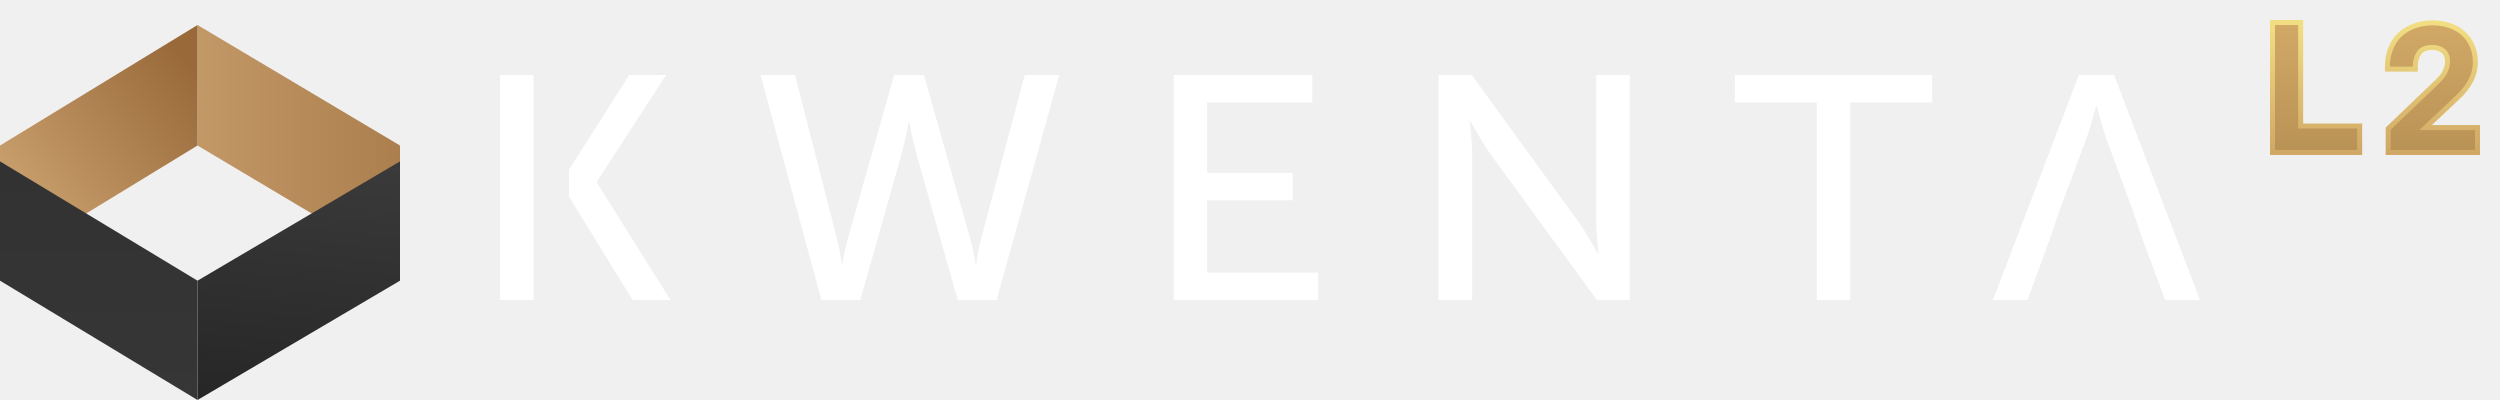
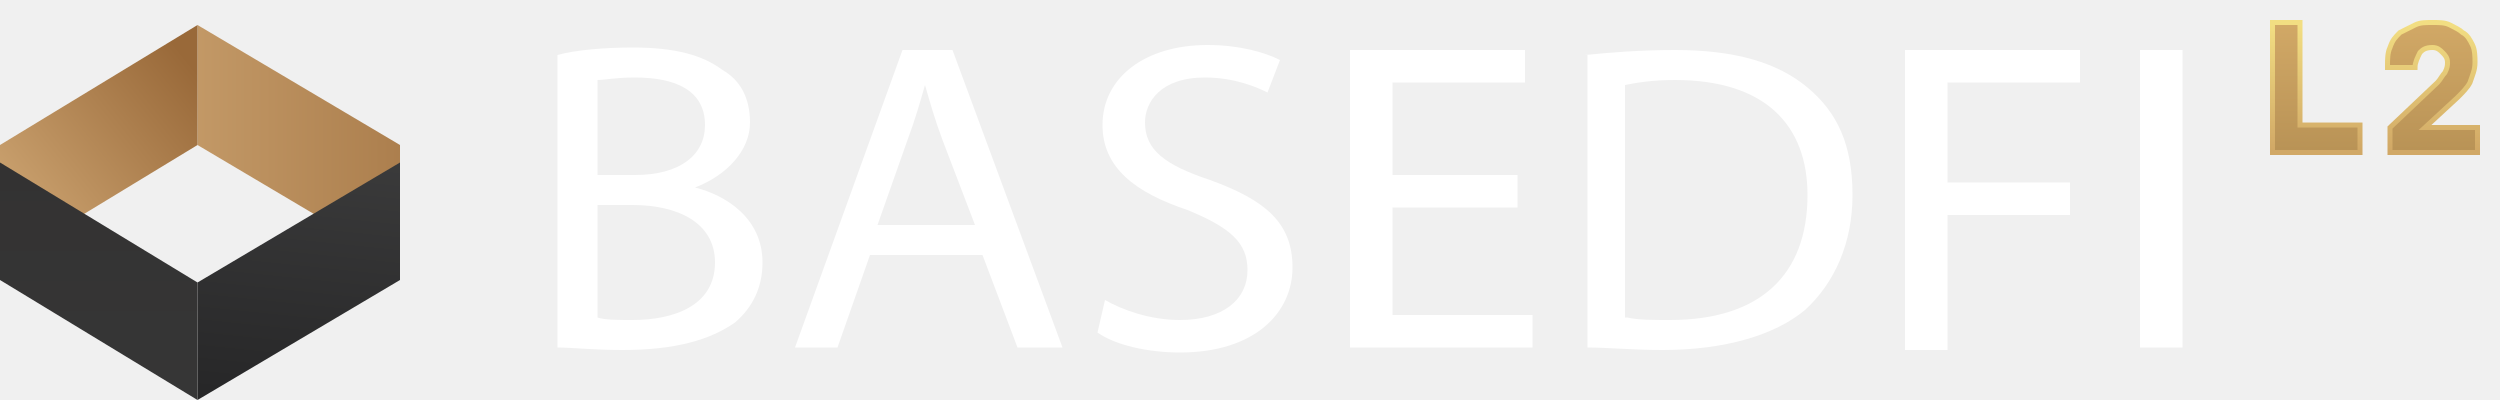
- <svg xmlns="http://www.w3.org/2000/svg" width="100" height="16" viewBox="0 0 100 16" fill="none">
-   <path d="M7.9 1L16 5.821V10.643L7.9 5.821V1Z" fill="url(#paint0_linear)" />
-   <path d="M7.9 16L16 11.227V6.455L7.9 11.227V16Z" fill="url(#paint1_linear)" />
-   <path d="M7.9 1L0 5.821V10.643L7.9 5.821V1Z" fill="url(#paint2_linear)" />
-   <path d="M7.9 16L0 11.227V6.455L7.9 11.227V16Z" fill="url(#paint3_linear)" />
-   <path fill-rule="evenodd" clip-rule="evenodd" d="M20 12H21.34V7.87H21.34V6.786H21.34V3H20V12ZM22.761 7.87H22.76V6.786H22.761L25.169 3H26.644L23.87 7.271V7.296L26.82 12H25.305L22.761 7.87ZM35.765 3L33.898 9.603C33.763 10.101 33.695 10.559 33.695 10.559H33.668C33.668 10.559 33.614 10.088 33.492 9.603L31.8 3H30.42L32.856 12H34.412L36.063 6.161C36.225 5.588 36.347 4.887 36.347 4.887H36.374C36.374 4.887 36.496 5.588 36.658 6.161L38.309 12H39.865L42.369 3H40.989L39.229 9.603C39.094 10.088 39.053 10.559 39.053 10.559H39.026C39.026 10.559 38.959 10.101 38.824 9.603L36.956 3H35.765ZM52.724 12H46.946V3H52.494V4.096H48.285V6.914H51.709V8.01H48.285V10.904H52.724V12ZM57.545 12H58.884V6.161C58.884 5.652 58.789 4.848 58.789 4.848H58.817C58.817 4.848 59.263 5.664 59.615 6.161L63.877 12H65.19V3H63.85V8.851C63.85 9.348 63.945 10.152 63.945 10.152H63.918C63.918 10.152 63.472 9.336 63.12 8.851L58.871 3H57.545V12ZM74.011 12H72.671V4.096H69.396V3H77.285V4.096H74.011V12ZM86.606 12H88L84.563 3H83.156L79.719 12H81.099L82.032 9.451L82.032 9.451L82.398 8.367L82.398 8.367L83.467 5.511C83.629 5.052 83.846 4.237 83.846 4.237H83.873C83.873 4.237 84.076 5.052 84.238 5.511L85.294 8.367L85.294 8.367L85.657 9.444L86.606 12Z" fill="white" />
-   <path d="M92.026 1V0.9H91.926H91H90.9V1V6V6.1H91H94.287H94.387V6V5.14V5.04H94.287H92.026V1ZM95.558 5.117L95.527 5.146V5.189V6V6.1H95.627H99H99.1V6V5.203V5.103H99H97.02L98.322 3.88C98.322 3.88 98.322 3.88 98.322 3.88C98.52 3.694 98.685 3.487 98.814 3.256L98.815 3.256C98.947 3.015 99.014 2.759 99.014 2.488C99.014 2.246 98.971 2.025 98.883 1.827C98.796 1.631 98.676 1.464 98.521 1.327C98.367 1.191 98.185 1.088 97.977 1.018C97.769 0.948 97.546 0.914 97.306 0.914C97.038 0.914 96.791 0.956 96.568 1.04C96.346 1.12 96.155 1.235 95.996 1.386C95.836 1.538 95.713 1.724 95.627 1.943C95.54 2.159 95.498 2.4 95.498 2.664V2.764H95.598H96.51H96.61V2.664C96.61 2.437 96.665 2.254 96.77 2.11L96.771 2.108C96.865 1.975 97.029 1.897 97.292 1.897C97.488 1.897 97.635 1.95 97.741 2.047L97.741 2.047L97.743 2.049C97.845 2.138 97.902 2.271 97.902 2.467C97.902 2.572 97.876 2.695 97.817 2.837C97.762 2.966 97.655 3.11 97.488 3.269L97.488 3.269L95.558 5.117Z" fill="url(#paint4_linear)" stroke="url(#paint5_linear)" stroke-width="0.2" />
-   <defs>
-     <linearGradient id="paint0_linear" x1="22.907" y1="5.795" x2="2.933" y2="5.795" gradientUnits="userSpaceOnUse">
-       <stop stop-color="#996939" />
-       <stop offset="1" stop-color="#D0A875" />
-     </linearGradient>
-     <linearGradient id="paint1_linear" x1="11.95" y1="16" x2="13.841" y2="-2.266" gradientUnits="userSpaceOnUse">
-       <stop stop-color="#272728" />
-       <stop offset="1" stop-color="#4B4B4B" />
-     </linearGradient>
-     <linearGradient id="paint2_linear" x1="7.949" y1="2.977" x2="0.118" y2="9.235" gradientUnits="userSpaceOnUse">
-       <stop stop-color="#996939" />
-       <stop offset="1" stop-color="#D0A875" />
-     </linearGradient>
-     <linearGradient id="paint3_linear" x1="3.95" y1="16" x2="3.95" y2="6.455" gradientUnits="userSpaceOnUse">
-       <stop stop-color="#363636" />
-       <stop offset="1" stop-color="#333232" />
-     </linearGradient>
-     <linearGradient id="paint4_linear" x1="95" y1="1" x2="95" y2="6" gradientUnits="userSpaceOnUse">
-       <stop stop-color="#D1A866" />
-       <stop offset="1" stop-color="#B99356" />
-     </linearGradient>
-     <linearGradient id="paint5_linear" x1="95" y1="1" x2="95" y2="6" gradientUnits="userSpaceOnUse">
-       <stop stop-color="#F2DE82" />
-       <stop offset="1" stop-color="#D1A866" />
-     </linearGradient>
-   </defs>
+ <svg xmlns="http://www.w3.org/2000/svg" version="1.1" id="Layer_1" x="0px" y="0px" viewBox="0 0 100 16" style="enable-background:new 0 0 100 16;" xml:space="preserve">
+   <style type="text/css">
+ 	.st0{fill:url(#SVGID_1_);}
+ 	.st1{fill:url(#SVGID_00000109029477470938777950000013773328232857297570_);}
+ 	.st2{fill:url(#SVGID_00000183952955727142706190000012191621996771094679_);}
+ 	.st3{fill:url(#SVGID_00000137118751170927966530000000097293624658020514_);}
+ 	.st4{display:none;fill-rule:evenodd;clip-rule:evenodd;fill:#FFFFFF;}
+ 	
+ 		.st5{fill:url(#SVGID_00000128464617958031203150000014231359782299995026_);stroke:url(#SVGID_00000065035250157830419290000004505131774820707504_);stroke-width:0.2;}
+ 	.st6{fill:#FFFFFF;}
+ </style>
+   <linearGradient id="SVGID_1_" gradientUnits="userSpaceOnUse" x1="22.907" y1="12.178" x2="2.933" y2="12.178" gradientTransform="matrix(1 0 0 -1 0 18)">
+     <stop offset="0" style="stop-color:#996939" />
+     <stop offset="1" style="stop-color:#D0A875" />
+   </linearGradient>
+   <path class="st0" d="M7.9,1L16,5.8v4.8L7.9,5.8V1z" />
+   <linearGradient id="SVGID_00000172440227700797765630000003925705271275114904_" gradientUnits="userSpaceOnUse" x1="11.461" y1="2.051" x2="13.352" y2="20.317" gradientTransform="matrix(1 0 0 -1 0 18)">
+     <stop offset="0" style="stop-color:#272728" />
+     <stop offset="1" style="stop-color:#4B4B4B" />
+   </linearGradient>
+   <path style="fill:url(#SVGID_00000172440227700797765630000003925705271275114904_);" d="M7.9,16l8.1-4.8V6.5l-8.1,4.8V16z" />
+   <linearGradient id="SVGID_00000060744921751689075810000006668811045446899075_" gradientUnits="userSpaceOnUse" x1="7.778" y1="15.237" x2="-5.321456e-02" y2="8.979" gradientTransform="matrix(1 0 0 -1 0 18)">
+     <stop offset="0" style="stop-color:#996939" />
+     <stop offset="1" style="stop-color:#D0A875" />
+   </linearGradient>
+   <path style="fill:url(#SVGID_00000060744921751689075810000006668811045446899075_);" d="M7.9,1L0,5.8v4.8l7.9-4.8V1z" />
+   <linearGradient id="SVGID_00000164497662762788947260000005938194923383377294_" gradientUnits="userSpaceOnUse" x1="3.95" y1="2" x2="3.95" y2="11.545" gradientTransform="matrix(1 0 0 -1 0 18)">
+     <stop offset="0" style="stop-color:#363636" />
+     <stop offset="1" style="stop-color:#333232" />
+   </linearGradient>
+   <path style="fill:url(#SVGID_00000164497662762788947260000005938194923383377294_);" d="M7.9,16L0,11.2V6.5l7.9,4.8V16z" />
+   <path class="st4" d="M20,12h1.3V7.9h0V6.8h0V3H20V12z M22.8,7.9L22.8,7.9l0-1.1h0L25.2,3h1.5l-2.8,4.3v0l3,4.7h-1.5L22.8,7.9z   M35.8,3l-1.9,6.6c-0.1,0.5-0.2,1-0.2,1h0c0,0-0.1-0.5-0.2-1L31.8,3h-1.4l2.4,9h1.6l1.7-5.8c0.2-0.6,0.3-1.3,0.3-1.3h0  c0,0,0.1,0.7,0.3,1.3l1.7,5.8h1.6l2.5-9H41l-1.8,6.6c-0.1,0.5-0.2,1-0.2,1h0c0,0-0.1-0.5-0.2-1L37,3H35.8z M52.7,12h-5.8V3h5.5v1.1  h-4.2v2.8h3.4V8h-3.4v2.9h4.4V12z M57.5,12h1.3V6.2c0-0.5-0.1-1.3-0.1-1.3h0c0,0,0.4,0.8,0.8,1.3l4.3,5.8h1.3V3h-1.3v5.9  c0,0.5,0.1,1.3,0.1,1.3h0c0,0-0.4-0.8-0.8-1.3L58.9,3h-1.3V12z M74,12h-1.3V4.1h-3.3V3h7.9v1.1H74V12z M86.6,12H88l-3.4-9h-1.4  l-3.4,9h1.4L82,9.5h0l0.4-1.1v0l1.1-2.9c0.2-0.5,0.4-1.3,0.4-1.3h0c0,0,0.2,0.8,0.4,1.3l1.1,2.9l0,0l0.4,1.1L86.6,12z" />
+   <linearGradient id="SVGID_00000038392333983692338570000008751611280218989714_" gradientUnits="userSpaceOnUse" x1="95" y1="17" x2="95" y2="12" gradientTransform="matrix(1 0 0 -1 0 18)">
+     <stop offset="0" style="stop-color:#D1A866" />
+     <stop offset="1" style="stop-color:#B99356" />
+   </linearGradient>
+   <linearGradient id="SVGID_00000039129424298527739850000013445191682017383825_" gradientUnits="userSpaceOnUse" x1="95" y1="17" x2="95" y2="12" gradientTransform="matrix(1 0 0 -1 0 18)">
+     <stop offset="0" style="stop-color:#F2DE82" />
+     <stop offset="1" style="stop-color:#D1A866" />
+   </linearGradient>
+   <path style="fill:url(#SVGID_00000038392333983692338570000008751611280218989714_);stroke:url(#SVGID_00000039129424298527739850000013445191682017383825_);stroke-width:0.2;" d="  M92,1V0.9h-0.1H91h-0.1V1v5v0.1H91h3.3h0.1V6V5.1V5h-0.1H92V1z M95.6,5.1L95.6,5.1L95.6,5.1l0,0.9v0.1h0.1H99h0.1V6V5.2V5.1H99h-2  l1.3-1.2c0,0,0,0,0,0c0.2-0.2,0.4-0.4,0.5-0.6l0,0C98.9,3,99,2.8,99,2.5c0-0.2,0-0.5-0.1-0.7c-0.1-0.2-0.2-0.4-0.4-0.5  C98.4,1.2,98.2,1.1,98,1c-0.2-0.1-0.4-0.1-0.7-0.1c-0.3,0-0.5,0-0.7,0.1c-0.2,0.1-0.4,0.2-0.6,0.3c-0.2,0.2-0.3,0.3-0.4,0.6  c-0.1,0.2-0.1,0.5-0.1,0.7v0.1h0.1h0.9h0.1V2.7c0-0.2,0.1-0.4,0.2-0.6l0,0C96.9,2,97,1.9,97.3,1.9c0.2,0,0.3,0.1,0.4,0.2v0l0,0  c0.1,0.1,0.2,0.2,0.2,0.4c0,0.1,0,0.2-0.1,0.4c-0.1,0.1-0.2,0.3-0.3,0.4l0,0L95.6,5.1z" />
+   <g>
+     <path class="st6" d="M22.3,2.2C23,2,24.2,1.9,25.3,1.9c1.7,0,2.8,0.3,3.6,0.9C29.6,3.2,30,3.9,30,4.9C30,6,29.1,7,27.8,7.5v0   c1.2,0.3,2.7,1.2,2.7,3c0,1-0.4,1.8-1.1,2.4C28.4,13.6,27,14,24.9,14c-1.2,0-2-0.1-2.6-0.1V2.2z M23.9,7h1.5c1.8,0,2.8-0.8,2.8-2   c0-1.4-1.2-1.9-2.8-1.9c-0.8,0-1.2,0.1-1.5,0.1V7z M23.9,12.7c0.3,0.1,0.8,0.1,1.4,0.1c1.7,0,3.3-0.6,3.3-2.3   c0-1.6-1.5-2.3-3.3-2.3h-1.4V12.7z" />
+     <path class="st6" d="M34.8,10.2l-1.3,3.7h-1.7L36.1,2h2l4.4,11.9h-1.8l-1.4-3.7H34.8z M39,9l-1.3-3.4c-0.3-0.8-0.5-1.5-0.7-2.2h0   c-0.2,0.7-0.4,1.4-0.7,2.2L35.1,9H39z" />
+     <path class="st6" d="M44.2,12c0.7,0.4,1.8,0.8,3,0.8c1.7,0,2.7-0.8,2.7-2c0-1.1-0.7-1.7-2.4-2.4c-2.1-0.7-3.4-1.7-3.4-3.4   c0-1.9,1.7-3.2,4.2-3.2c1.3,0,2.3,0.3,2.9,0.6l-0.5,1.3c-0.4-0.2-1.3-0.6-2.5-0.6c-1.8,0-2.4,1-2.4,1.8c0,1.1,0.8,1.7,2.6,2.3   c2.2,0.8,3.3,1.7,3.3,3.5c0,1.8-1.5,3.4-4.5,3.4c-1.3,0-2.6-0.3-3.3-0.8L44.2,12z" />
+     <path class="st6" d="M60.7,8.3h-5v4.3h5.6v1.3H54V2h7v1.3h-5.3V7h5V8.3z" />
+     <path class="st6" d="M63.4,2.2c1-0.1,2.2-0.2,3.6-0.2c2.4,0,4.1,0.5,5.3,1.5c1.2,1,1.8,2.3,1.8,4.3c0,1.9-0.7,3.5-1.9,4.6   C71,13.4,69,14,66.5,14c-1.2,0-2.2-0.1-3-0.1V2.2z M65.1,12.7c0.4,0.1,1,0.1,1.7,0.1c3.6,0,5.5-1.8,5.5-5c0-2.8-1.7-4.6-5.3-4.6   c-0.9,0-1.5,0.1-2,0.2V12.7z" />
+     <path class="st6" d="M76.2,2h7v1.3h-5.3v4h4.9v1.3h-4.9v5.4h-1.7V2z" />
+     <path class="st6" d="M87.3,2v11.9h-1.7V2H87.3z" />
+   </g>
</svg>
